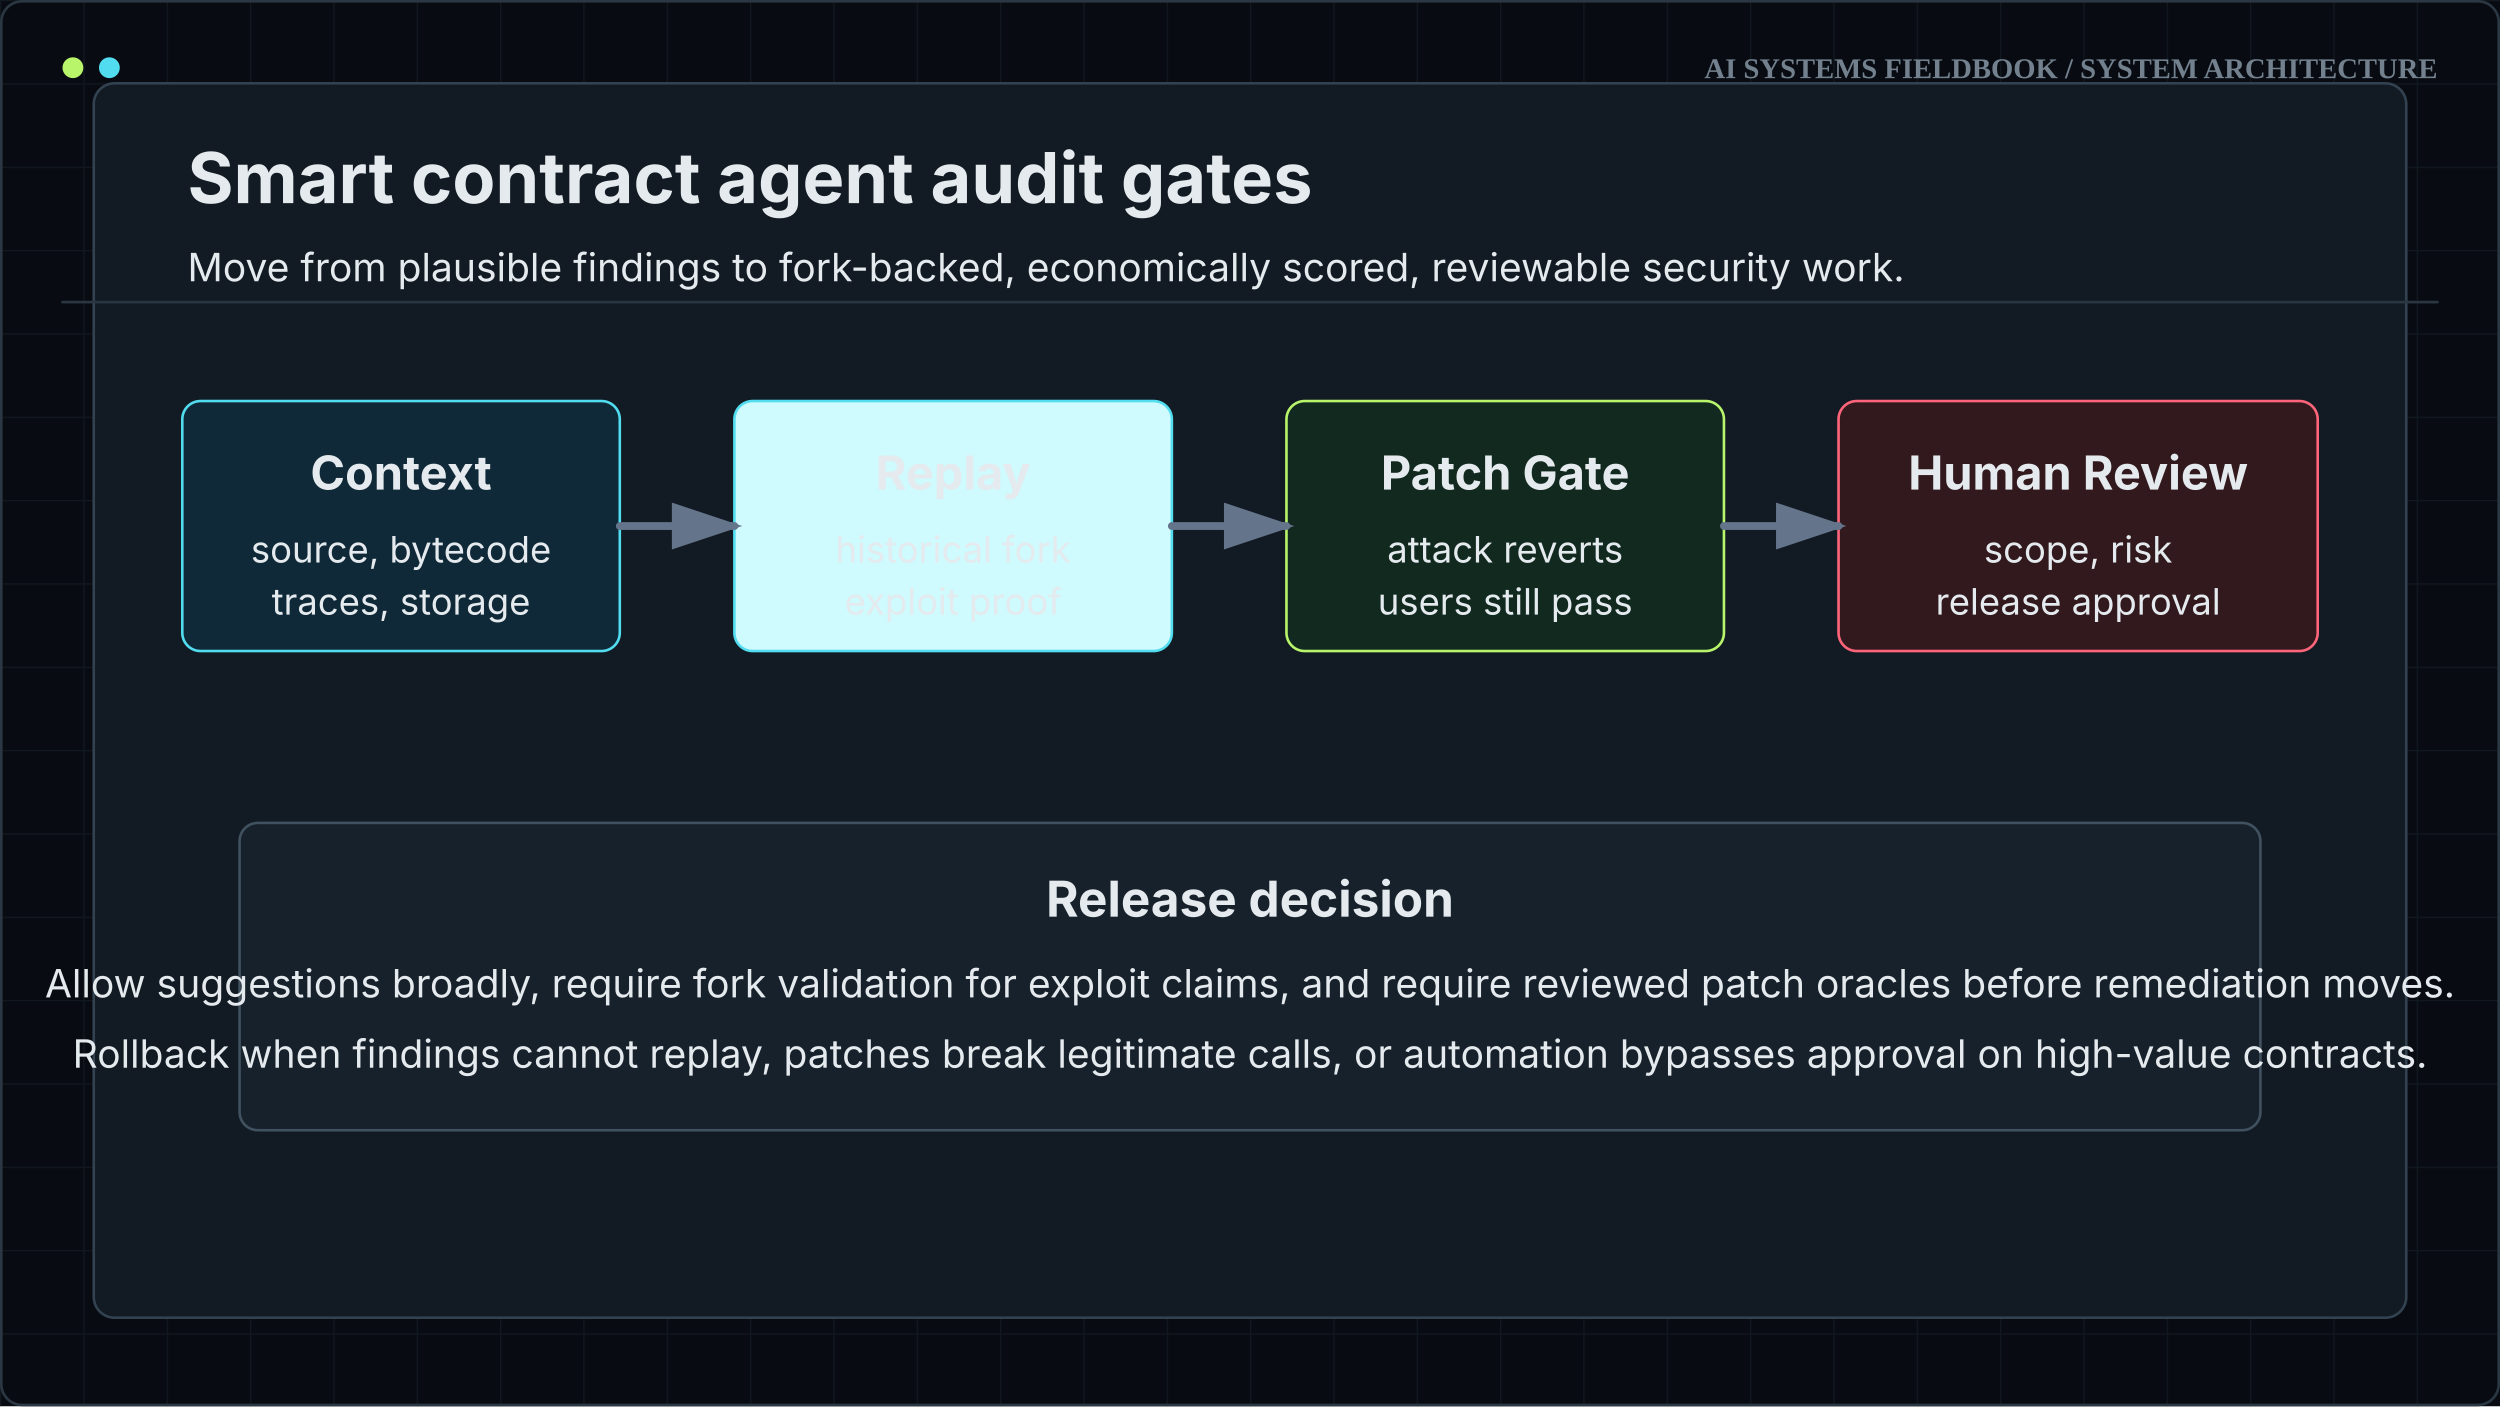
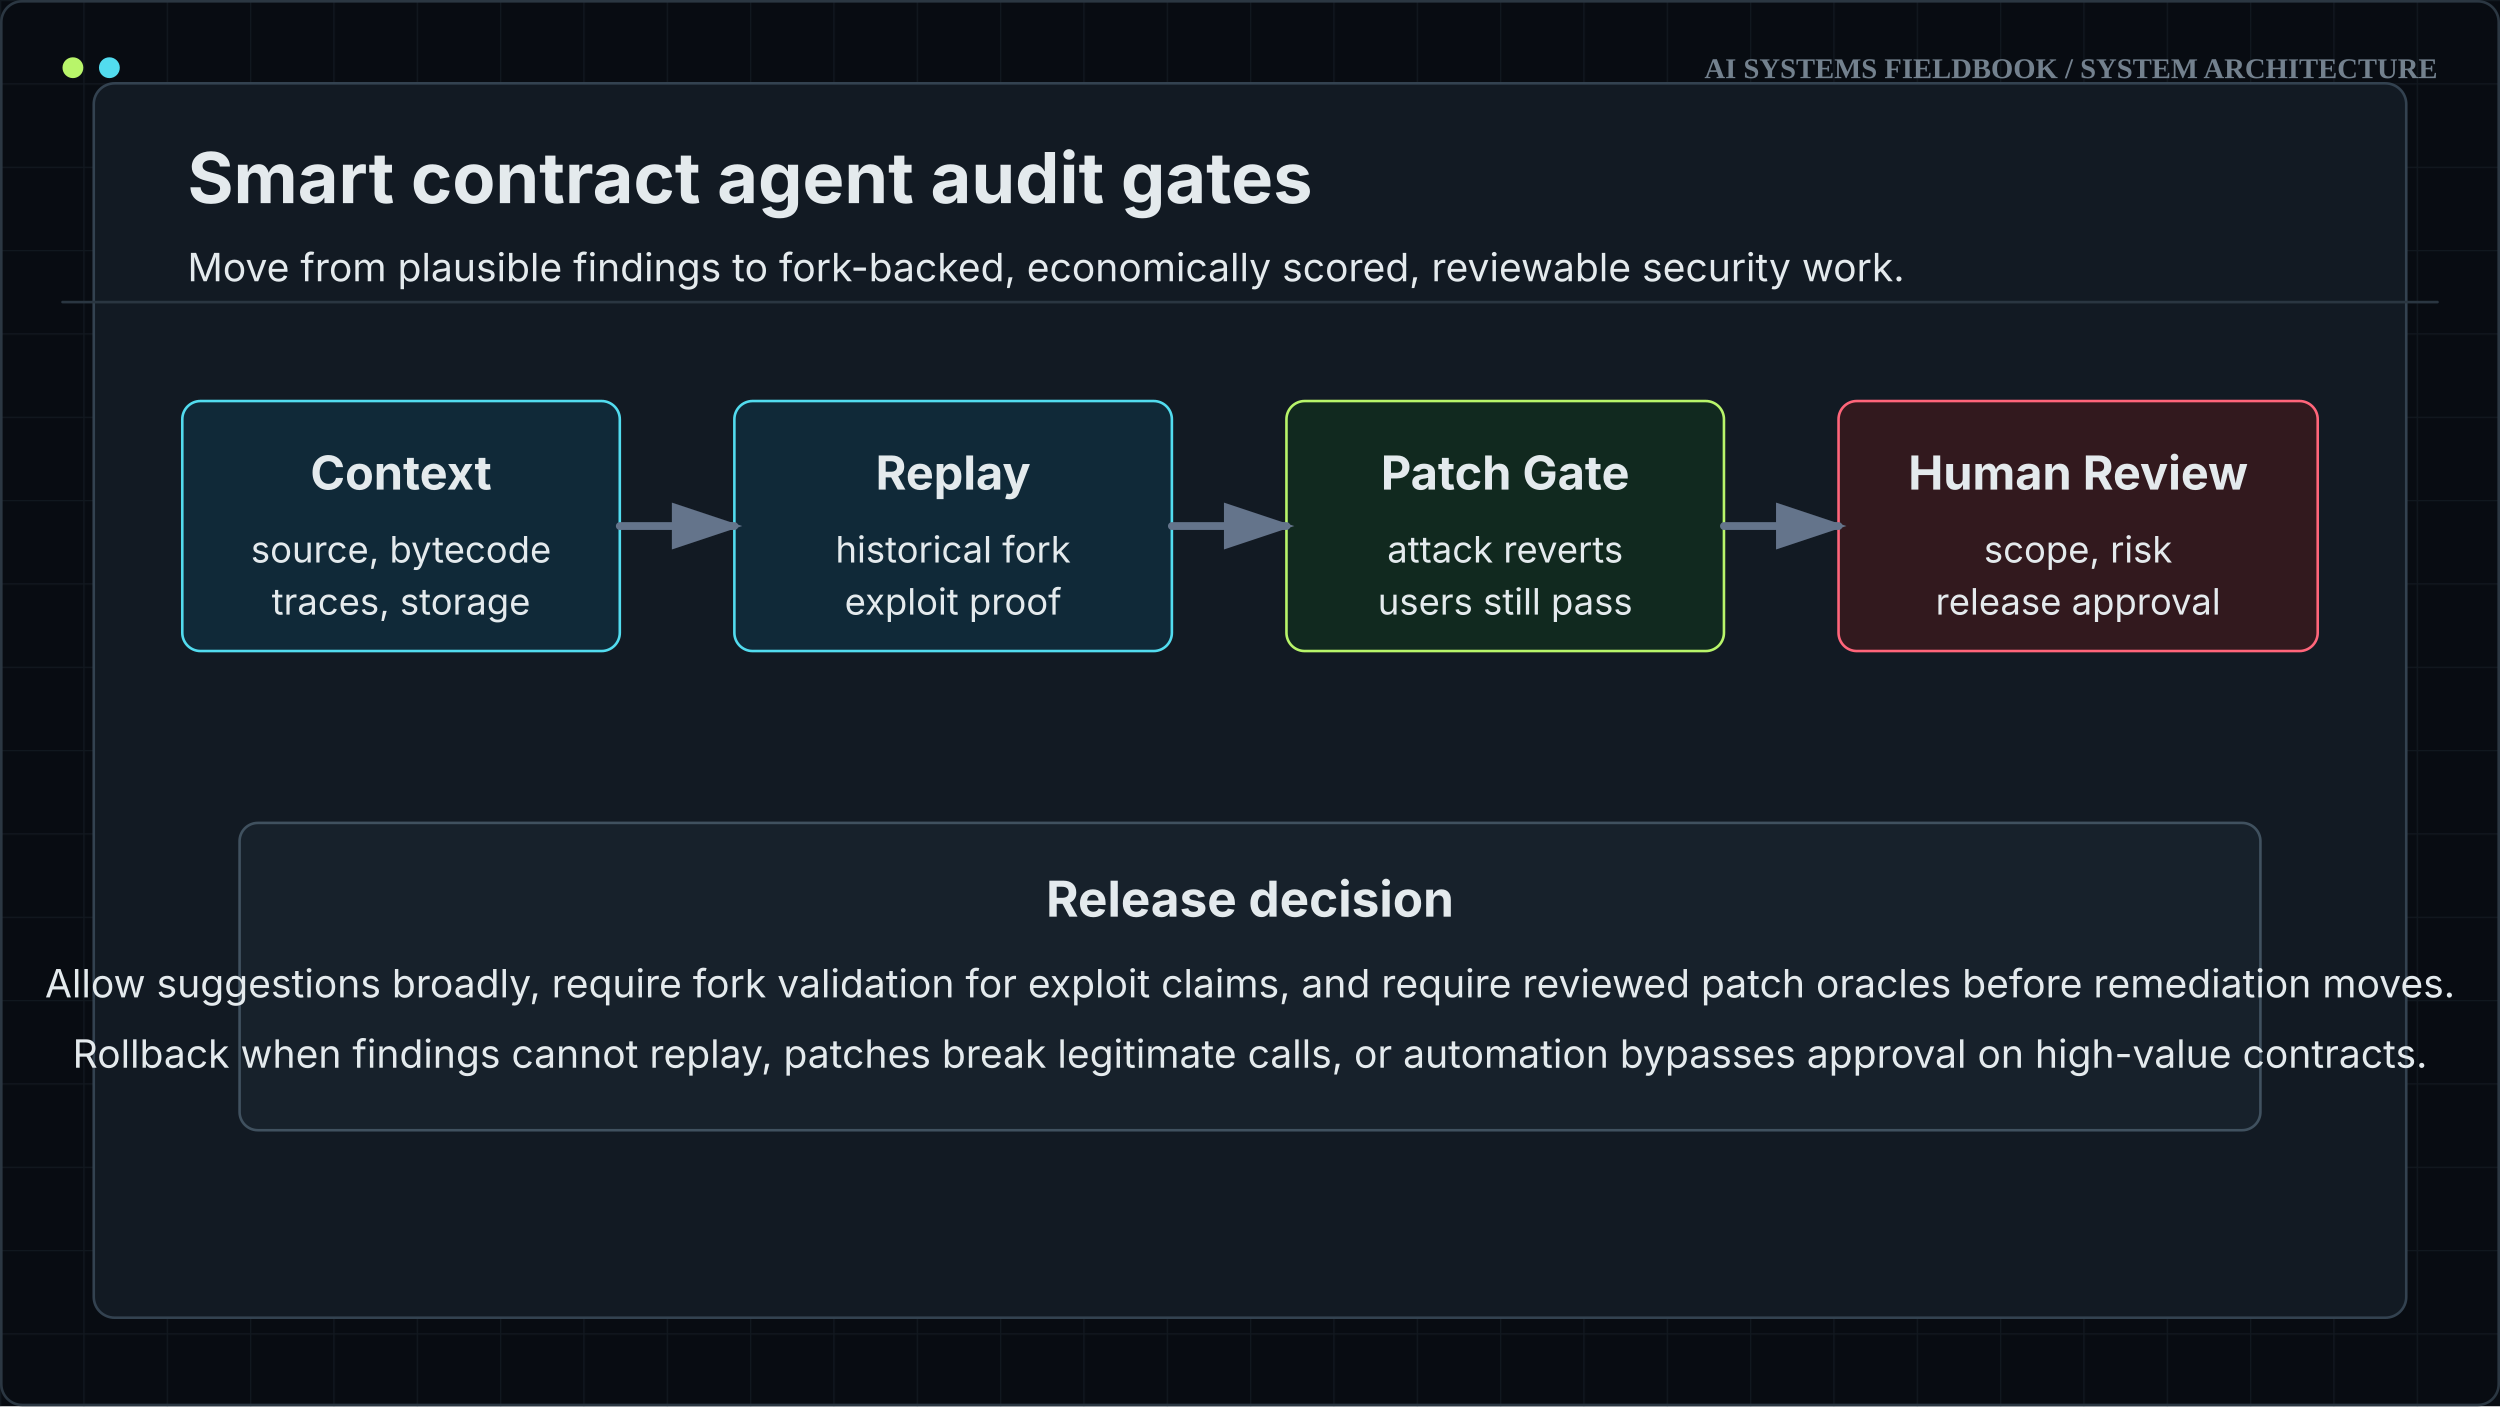
<svg xmlns="http://www.w3.org/2000/svg" width="960" height="540" viewBox="0 0 960 540" role="img" aria-labelledby="title desc" data-visual-quality="publication" data-visual-system="fieldbook-v2" data-text-fit="bounded">
  <defs id="fieldbook-v2-defs">
    <pattern id="fieldbook-grid" width="32" height="32" patternUnits="userSpaceOnUse">
      <path d="M 32 0 L 0 0 0 32" fill="none" stroke="#27323d" stroke-width="1" />
    </pattern>
  </defs>
  <g aria-hidden="true" data-fieldbook-frame="background">
    <rect width="960" height="540" fill="#080c12" />
    <rect width="960" height="540" fill="url(#fieldbook-grid)" opacity="0.32" />
  </g>
  <rect x="36" y="32" width="888" height="474" rx="8" fill="#121a23" stroke="#334250" />
  <text x="72" y="78" font-family="Inter, system-ui, sans-serif" font-size="27" font-weight="700" fill="#0f172a">Smart contract agent audit gates</text>
  <text x="72" y="108" font-family="Inter, system-ui, sans-serif" font-size="15" fill="#475569">Move from plausible findings to fork-backed, economically scored, reviewable security work.</text>
  <g font-family="Inter, system-ui, sans-serif">
    <rect x="70" y="154" width="168" height="96" rx="7" fill="#102938" stroke="#52dcef" />
    <text x="154" y="188" text-anchor="middle" font-size="18" font-weight="700" fill="#1e3a8a">Context</text>
    <text x="154" y="216" text-anchor="middle" font-size="14" fill="#0f172a">source, bytecode</text>
    <text x="154" y="236" text-anchor="middle" font-size="14" fill="#0f172a">traces, storage</text>
-     <rect x="282" y="154" width="168" height="96" rx="7" fill="#cffafe" stroke="#52dcef" />
+     <rect x="282" y="154" width="168" height="96" rx="7" fill="#102938" stroke="#52dcef" />
    <text x="366" y="188" text-anchor="middle" font-size="18" font-weight="700" fill="#155e75">Replay</text>
    <text x="366" y="216" text-anchor="middle" font-size="14" fill="#0f172a">historical fork</text>
    <text x="366" y="236" text-anchor="middle" font-size="14" fill="#0f172a">exploit proof</text>
    <rect x="494" y="154" width="168" height="96" rx="7" fill="#11291f" stroke="#b8f56a" />
    <text x="578" y="188" text-anchor="middle" font-size="18" font-weight="700" fill="#b8f56a">Patch Gate</text>
    <text x="578" y="216" text-anchor="middle" font-size="14" fill="#0f172a">attack reverts</text>
    <text x="578" y="236" text-anchor="middle" font-size="14" fill="#0f172a">users still pass</text>
    <rect x="706" y="154" width="184" height="96" rx="7" fill="#32191e" stroke="#ff657a" />
    <text x="798" y="188" text-anchor="middle" font-size="18" font-weight="700" fill="#991b1b">Human Review</text>
    <text x="798" y="216" text-anchor="middle" font-size="14" fill="#0f172a">scope, risk</text>
    <text x="798" y="236" text-anchor="middle" font-size="14" fill="#0f172a">release approval</text>
    <path d="M238 202H282" stroke="#64748b" stroke-width="3" marker-end="url(#arrow)" />
    <path d="M450 202H494" stroke="#64748b" stroke-width="3" marker-end="url(#arrow)" />
    <path d="M662 202H706" stroke="#64748b" stroke-width="3" marker-end="url(#arrow)" />
    <rect x="92" y="316" width="776" height="118" rx="7" fill="#17212b" stroke="#40515f" />
    <text x="480" y="352" text-anchor="middle" font-size="19" font-weight="700" fill="#0f172a">Release decision</text>
    <text x="480" y="383" text-anchor="middle" font-size="15" fill="#334155">Allow suggestions broadly, require fork validation for exploit claims, and require reviewed patch oracles before remediation moves.</text>
    <text x="480" y="410" text-anchor="middle" font-size="15" fill="#334155">Rollback when findings cannot replay, patches break legitimate calls, or automation bypasses approval on high-value contracts.</text>
  </g>
  <defs>
    <marker id="arrow" markerWidth="10" markerHeight="10" refX="8" refY="3" orient="auto" markerUnits="strokeWidth">
      <path d="M0,0 L0,6 L9,3 z" fill="#64748b" />
    </marker>
  </defs>
  <style id="fieldbook-v2-theme">
    text { fill: #e4eaed !important; font-family: Inter, system-ui, sans-serif !important; letter-spacing: 0; }
    .title { fill: #f7faf9 !important; font-weight: 750 !important; }
    .subtitle, .sub, .note, .axis, .legend, .body, .small { fill: #8d9aa6 !important; }
    .label, .smallTitle, .metric, .headtext { fill: #e7edef !important; }
    path, line, polyline { stroke-linecap: round; stroke-linejoin: round; }
    .fieldbook-kicker { fill: #73818e !important; font-family: ui-monospace, SFMono-Regular, Consolas, monospace !important; font-size: 11px !important; font-weight: 750 !important; }
  </style>
  <g aria-hidden="true" data-fieldbook-frame="overlay">
    <line x1="24" y1="116" x2="936" y2="116" stroke="#2a3641" stroke-width="1" />
    <circle cx="28" cy="26" r="4" fill="#b8f56a" />
    <circle cx="42" cy="26" r="4" fill="#52dcef" />
    <text class="fieldbook-kicker" x="936" y="30" text-anchor="end">AI SYSTEMS FIELDBOOK / SYSTEM ARCHITECTURE</text>
    <rect x="0.5" y="0.5" width="959" height="539" rx="8" fill="none" stroke="#2b3742" stroke-width="1" />
  </g>
</svg>
